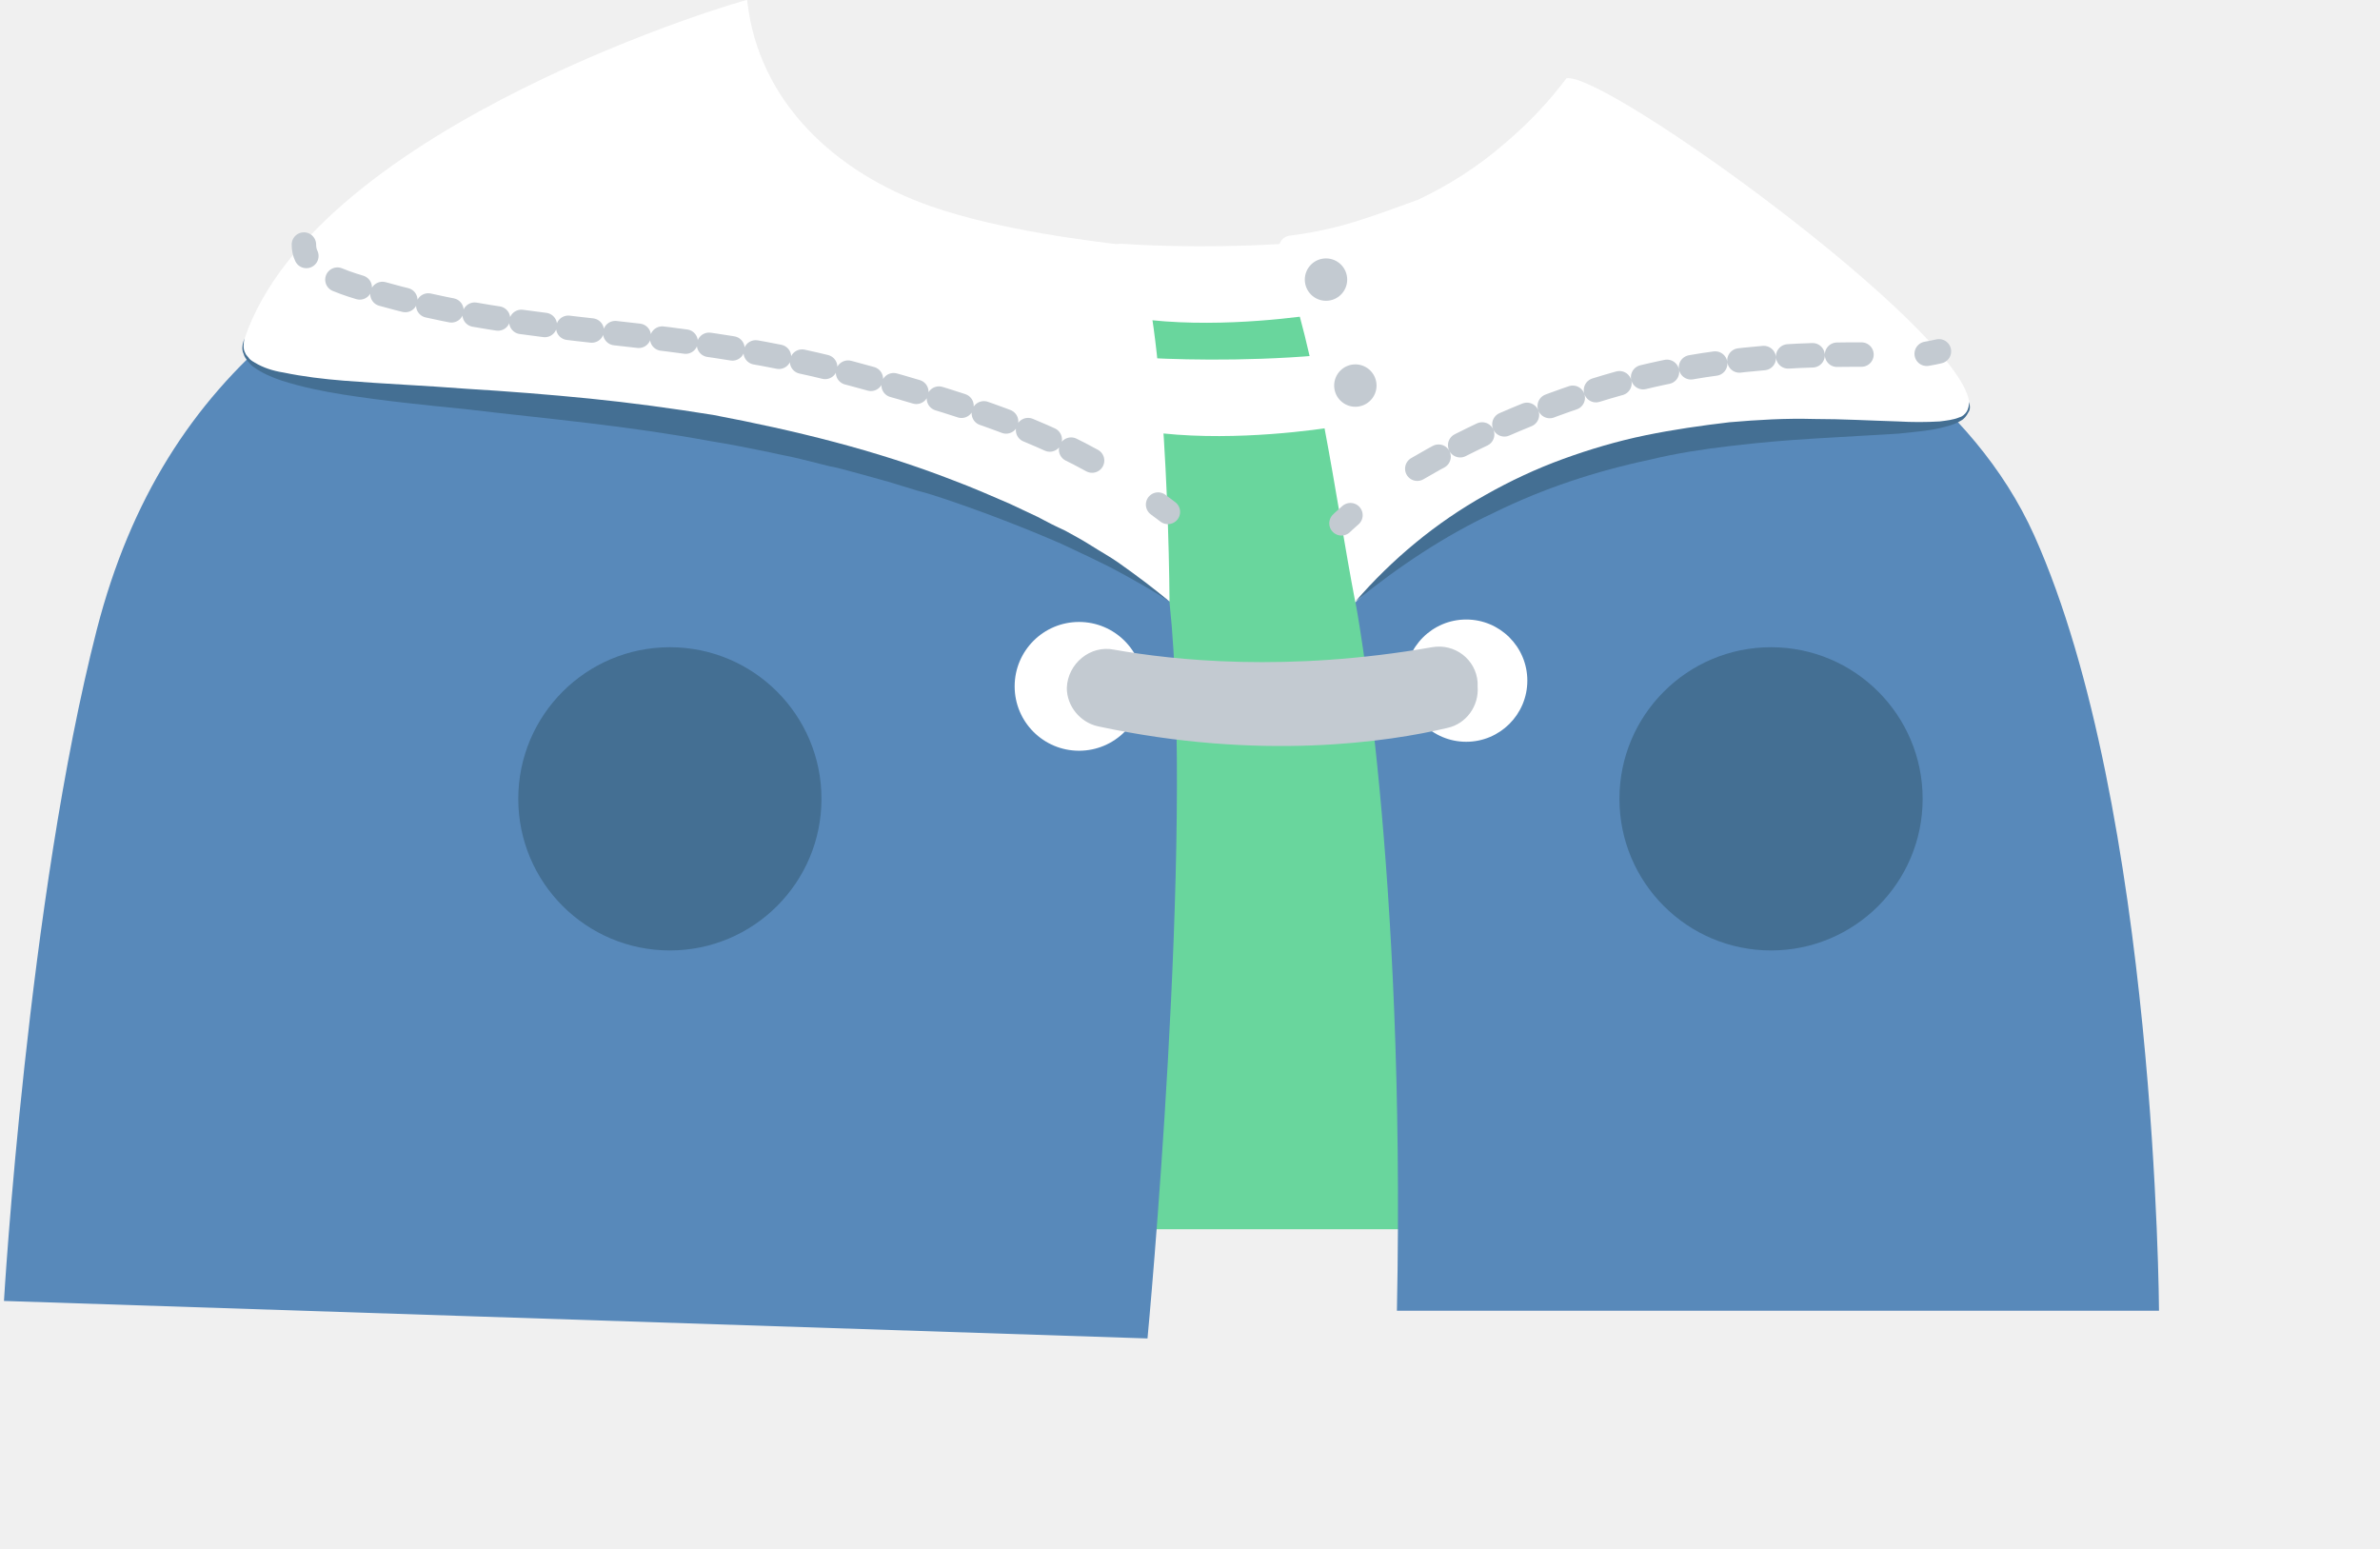
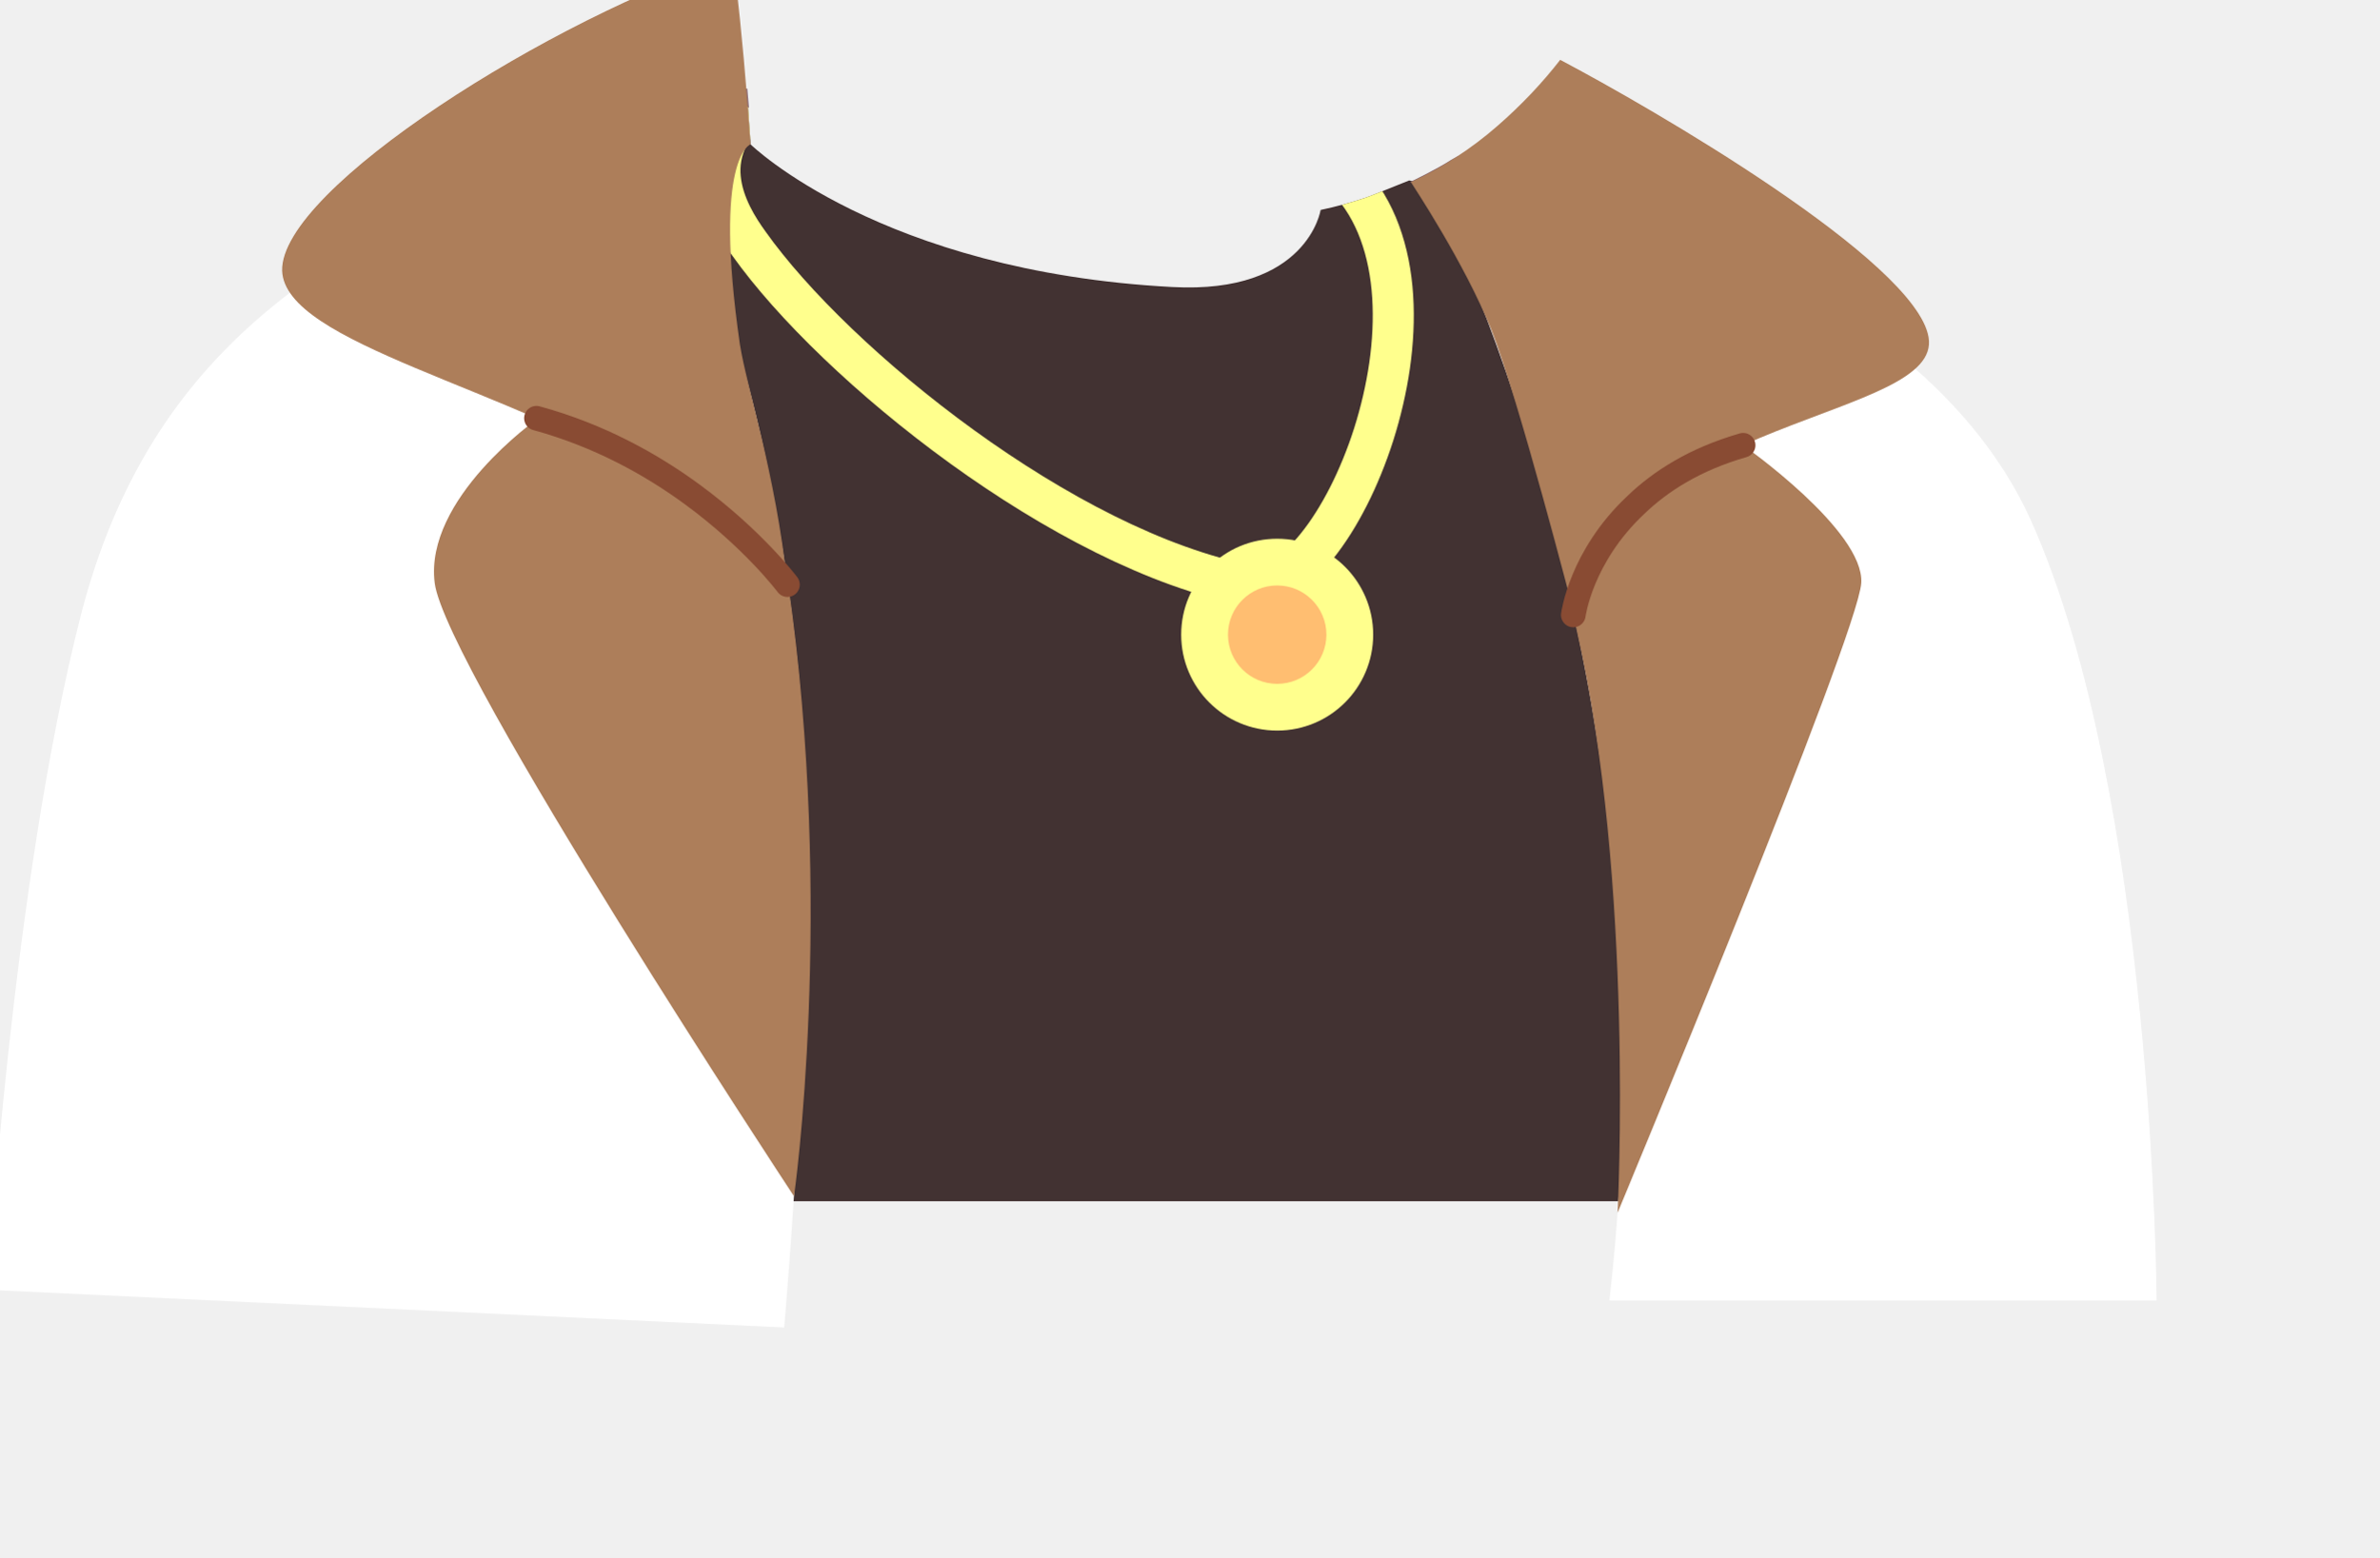
- <svg xmlns="http://www.w3.org/2000/svg" width="292" height="190" viewBox="0 0 292 190" fill="none">
-   <path d="M75.786 19.102C75.786 19.102 90.386 13.302 93.086 13.102L93.286 15.402C93.286 15.402 81.686 20.402 80.986 21.202C80.386 21.902 75.786 19.102 75.786 19.102Z" fill="#7E5D6D" />
-   <path d="M255.886 150.802H3.086C3.086 150.802 4.586 104.402 19.786 71.302C31.286 46.302 58.886 29.802 78.986 22.602C84.686 20.602 89.086 18.402 93.186 17.302C93.186 17.802 93.486 21.502 93.486 21.902C93.486 21.902 109.286 37.402 144.886 39.302C161.386 40.202 162.986 29.902 162.986 29.902C164.886 29.502 166.686 29.002 168.486 28.402C169.086 28.202 173.286 26.502 173.786 26.302C186.686 29.702 202.486 39.302 225.386 58.502C251.286 80.402 255.886 150.802 255.886 150.802Z" fill="#69D69D" />
-   <path d="M207.186 47.102C213.648 47.102 218.886 41.864 218.886 35.402C218.886 28.94 213.648 23.702 207.186 23.702C200.725 23.702 195.486 28.94 195.486 35.402C195.486 41.864 200.725 47.102 207.186 47.102Z" fill="#FFFF8D" />
-   <path d="M52.586 148.802L48.086 111.802" stroke="#544D4D" stroke-width="3" stroke-miterlimit="10" stroke-linecap="round" stroke-linejoin="round" />
-   <path d="M227.187 99.102C227.187 99.102 224.187 106.402 225.087 113.702C225.987 121.002 228.587 131.702 224.887 148.802" stroke="#544D4D" stroke-width="3" stroke-miterlimit="10" stroke-linecap="round" stroke-linejoin="round" />
-   <path d="M75.786 19.102C77.686 18.502 80.986 19.102 81.986 20.802C85.886 27.202 139.586 36.802 143.486 73.902C146.586 102.902 140.786 164.202 140.786 164.202L0.486 159.602C0.486 159.602 3.386 110.302 11.886 77.202C20.186 45.102 41.986 30.702 75.786 19.102Z" fill="#5889BA" />
-   <path d="M166.286 73.802C166.286 73.802 172.486 105.902 171.386 160.802H264.886C264.886 160.802 264.586 99.202 249.586 65.702C234.586 32.302 182.086 22.502 182.086 22.502C182.086 22.502 168.786 72.902 166.286 73.802Z" fill="#5889BA" />
-   <path d="M176.287 28.202L173.887 27.502C173.887 27.502 177.387 25.802 178.887 24.802L179.787 24.302C179.787 24.302 184.587 26.502 186.287 27.302C187.987 28.102 180.387 31.802 180.387 31.802C180.387 31.802 176.587 28.202 176.287 28.202Z" fill="#7E5D6D" />
-   <path d="M143.487 73.802C143.487 73.802 127.387 60.502 91.287 53.302C59.787 47.002 27.187 50.002 29.987 41.602C38.787 15.302 91.687 -0.198 91.687 0.002C91.687 0.102 91.687 0.102 91.687 0.202C93.087 12.502 102.487 21.202 114.187 25.302C122.787 28.302 134.087 29.602 138.187 30.102C142.087 30.502 143.387 59.602 143.487 73.802Z" fill="white" />
-   <path d="M143.486 73.802C141.386 72.402 139.186 71.202 136.986 70.002C135.886 69.402 134.786 68.902 133.586 68.302C132.486 67.802 131.286 67.202 130.186 66.702C125.586 64.702 120.886 62.902 116.186 61.302C114.986 60.902 113.786 60.502 112.586 60.202L108.986 59.102L105.386 58.102C104.186 57.802 102.986 57.402 101.786 57.202L98.186 56.302C96.986 56.002 95.786 55.802 94.486 55.502C92.086 55.002 89.586 54.502 87.086 54.102C82.186 53.202 77.186 52.502 72.186 51.902C67.186 51.302 62.186 50.802 57.186 50.202C52.186 49.702 47.186 49.202 42.086 48.402C39.586 48.002 37.086 47.502 34.586 46.702C33.386 46.302 32.186 45.802 31.086 45.002C30.786 44.802 30.586 44.502 30.386 44.302C30.186 44.002 29.986 43.802 29.886 43.402C29.586 42.802 29.786 42.102 29.986 41.502C29.886 42.102 29.786 42.802 30.086 43.302C30.186 43.602 30.486 43.802 30.586 44.002C30.786 44.202 31.086 44.402 31.286 44.502C32.286 45.102 33.486 45.502 34.786 45.702C37.186 46.202 39.686 46.502 42.186 46.702C47.186 47.102 52.186 47.302 57.286 47.702C62.286 48.002 67.386 48.402 72.386 48.902C77.386 49.402 82.486 50.102 87.486 50.902C97.486 52.802 107.386 55.202 116.886 58.902C119.286 59.802 121.586 60.802 123.886 61.802L127.286 63.402C128.386 64.002 129.586 64.602 130.686 65.102C131.786 65.702 132.886 66.302 133.986 67.002C135.086 67.702 136.186 68.302 137.186 69.002C139.586 70.702 141.586 72.202 143.486 73.802Z" fill="#446F93" />
-   <path d="M241.587 49.202C239.987 39.902 196.987 8.802 192.187 9.602C190.087 12.402 187.587 15.102 184.487 17.702C181.387 20.402 177.787 22.702 173.987 24.502C168.387 26.502 164.587 28.102 158.287 28.902C157.287 29.002 156.687 30.002 156.987 30.902C161.687 43.602 163.787 60.902 166.287 73.902C178.187 62.202 191.587 57.002 203.787 54.602C225.087 50.302 242.587 54.902 241.587 49.202Z" fill="white" />
-   <path d="M166.286 73.802C170.786 68.602 176.186 64.102 182.286 60.702C185.286 59.002 188.486 57.502 191.786 56.302C195.086 55.102 198.486 54.102 201.886 53.402C205.286 52.702 208.786 52.202 212.186 51.802C215.686 51.502 219.086 51.302 222.586 51.402C226.086 51.402 229.486 51.602 232.886 51.702C234.586 51.802 236.286 51.802 237.986 51.702C238.786 51.602 239.686 51.502 240.386 51.202C240.786 51.102 241.086 50.802 241.286 50.502C241.486 50.202 241.586 49.702 241.586 49.302C241.686 49.702 241.786 50.202 241.486 50.602C241.286 51.002 240.986 51.402 240.586 51.602C239.786 52.102 238.886 52.302 238.086 52.502C236.386 52.902 234.586 53.002 232.886 53.202C229.486 53.402 225.986 53.602 222.586 53.802C219.186 54.002 215.786 54.302 212.386 54.702C208.986 55.102 205.686 55.602 202.386 56.402C195.786 57.802 189.386 59.902 183.286 62.902C177.286 65.702 171.586 69.502 166.286 73.802Z" fill="#446F93" />
-   <path d="M132.386 92.102C136.749 92.102 140.286 88.565 140.286 84.202C140.286 79.839 136.749 76.302 132.386 76.302C128.023 76.302 124.486 79.839 124.486 84.202C124.486 88.565 128.023 92.102 132.386 92.102Z" fill="white" />
-   <path d="M82.186 116.602C92.458 116.602 100.786 108.274 100.786 98.002C100.786 87.729 92.458 79.402 82.186 79.402C71.913 79.402 63.586 87.729 63.586 98.002C63.586 108.274 71.913 116.602 82.186 116.602Z" fill="#446F93" />
-   <path d="M217.287 116.602C227.559 116.602 235.887 108.274 235.887 98.002C235.887 87.729 227.559 79.402 217.287 79.402C207.014 79.402 198.687 87.729 198.687 98.002C198.687 108.274 207.014 116.602 217.287 116.602Z" fill="#446F93" />
-   <path d="M179.887 91.002C184.029 91.002 187.387 87.644 187.387 83.502C187.387 79.36 184.029 76.002 179.887 76.002C175.745 76.002 172.387 79.36 172.387 83.502C172.387 87.644 175.745 91.002 179.887 91.002Z" fill="white" />
-   <path d="M143.286 62.802C142.886 62.502 142.486 62.202 142.086 61.902" stroke="#C3CAD1" stroke-width="3" stroke-linecap="round" stroke-linejoin="round" />
-   <path d="M133.986 56.502C125.986 52.102 117.086 49.302 106.586 46.402C82.386 39.602 65.886 41.802 44.986 35.502C43.886 35.202 42.586 34.802 41.386 34.302" stroke="#C3CAD1" stroke-width="3" stroke-linecap="round" stroke-linejoin="round" stroke-dasharray="2.9 2.9" />
-   <path d="M37.586 31.402C37.386 31.002 37.286 30.502 37.286 30.002" stroke="#C3CAD1" stroke-width="3" stroke-linecap="round" stroke-linejoin="round" />
-   <path d="M137.587 29.902C141.687 30.202 150.887 30.502 160.187 29.702C161.187 29.602 162.087 30.302 162.187 31.302L162.987 36.502C163.187 37.502 162.487 38.502 161.387 38.602C157.187 39.202 146.787 40.402 137.787 38.802C136.987 38.702 136.387 38.002 136.287 37.202L135.587 32.002C135.487 30.902 136.387 29.902 137.587 29.902Z" fill="white" />
-   <path d="M139.086 43.802C143.186 44.102 152.386 44.402 161.686 43.602C162.686 43.502 163.586 44.202 163.686 45.202L164.486 50.402C164.686 51.402 163.986 52.402 162.886 52.502C158.686 53.102 148.286 54.302 139.286 52.702C138.486 52.602 137.886 51.902 137.786 51.102L137.086 45.902C136.886 44.702 137.886 43.702 139.086 43.802Z" fill="white" />
-   <path d="M164.586 64.202C164.586 64.202 164.986 63.802 165.686 63.202" stroke="#C3CAD1" stroke-width="3" stroke-linecap="round" stroke-linejoin="round" />
-   <path d="M173.886 57.502C178.986 54.502 186.186 50.902 195.686 47.902C210.686 43.202 223.686 43.502 231.286 43.502" stroke="#C3CAD1" stroke-width="3" stroke-linecap="round" stroke-linejoin="round" stroke-dasharray="3 3" />
-   <path d="M236.386 43.402C236.986 43.302 237.486 43.202 237.886 43.102" stroke="#C3CAD1" stroke-width="3" stroke-linecap="round" stroke-linejoin="round" />
-   <path d="M136.687 79.702C143.987 81.002 157.987 82.502 175.687 79.402C178.487 78.902 181.087 80.902 181.287 83.702V84.202C181.487 86.602 179.887 88.802 177.587 89.302C170.487 91.002 154.587 93.402 134.687 89.102C132.487 88.602 130.887 86.602 130.887 84.402C130.987 81.402 133.787 79.102 136.687 79.702Z" fill="#C3CAD1" />
-   <path d="M162.686 36.902C164.122 36.902 165.286 35.738 165.286 34.302C165.286 32.866 164.122 31.702 162.686 31.702C161.25 31.702 160.086 32.866 160.086 34.302C160.086 35.738 161.25 36.902 162.686 36.902Z" fill="#C3CAD1" />
-   <path d="M166.287 49.902C167.722 49.902 168.887 48.738 168.887 47.302C168.887 45.866 167.722 44.702 166.287 44.702C164.851 44.702 163.687 45.866 163.687 47.302C163.687 48.738 164.851 49.902 166.287 49.902Z" fill="#C3CAD1" />
+ <svg xmlns="http://www.w3.org/2000/svg" width="290" height="190" viewBox="0 0 290 190" fill="none">
+   <g clip-path="url(#clip0_112_4769)">
+     <path d="M73.786 16.8C73.786 16.8 88.386 11 91.086 10.8L91.286 13.1C91.286 13.1 79.686 18.1 78.986 18.9C78.386 19.6 73.786 16.8 73.786 16.8Z" fill="#7E5D6D" />
+     <path d="M253.886 146.5H1.086C1.086 146.5 2.586 100.1 17.786 67C29.286 42 56.886 25.5 76.986 18.3C82.686 16.3 87.086 14.1 91.186 13C91.186 13.5 91.486 17.2 91.486 17.6C91.486 17.6 107.286 33.1 142.886 35C159.386 35.9 160.986 25.6 160.986 25.6C162.886 25.2 164.686 24.7 166.486 24.1C167.086 23.9 171.286 22.2 171.786 22C184.686 25.4 200.486 35 223.386 54.2C249.286 76.1 253.886 146.5 253.886 146.5Z" fill="#423232" />
+     <mask id="mask0_112_4769" style="mask-type:alpha" maskUnits="userSpaceOnUse" x="1" y="13" width="253" height="134">
+       <path d="M253.886 146.5H1.086C1.086 146.5 2.586 100.1 17.786 67C29.286 42 56.886 25.5 76.986 18.3C82.686 16.3 87.086 14.1 91.186 13C91.186 13.5 91.486 17.2 91.486 17.6C91.486 17.6 107.286 33.1 142.886 35C159.386 35.9 160.986 25.6 160.986 25.6C162.886 25.2 164.686 24.7 166.486 24.1C167.086 23.9 171.286 22.2 171.786 22C184.686 25.4 200.486 35 223.386 54.2C249.286 76.1 253.886 146.5 253.886 146.5Z" fill="#423232" />
+     </mask>
+     <g mask="url(#mask0_112_4769)">
+       <path d="M91.286 29.7C101.786 44.5 129.786 67.1 152.186 71.4C162.886 73.4 178.186 36.7 164.286 21.9C152.386 9.2 101.786 5.9 93.686 11.5C83.786 18.1 88.686 26.1 91.286 29.7Z" stroke="#FFFF8D" stroke-width="5" stroke-miterlimit="10" />
+     </g>
+     <path d="M205.186 44.8C211.648 44.8 216.886 39.562 216.886 33.1C216.886 26.638 211.648 21.4 205.186 21.4C198.725 21.4 193.486 26.638 193.486 33.1C193.486 39.562 198.725 44.8 205.186 44.8Z" fill="#FFFF8D" />
+     <path d="M50.586 146.5L46.086 109.5" stroke="#544D4D" stroke-width="3" stroke-miterlimit="10" stroke-linecap="round" stroke-linejoin="round" />
+     <path d="M225.187 96.8C225.187 96.8 222.187 104.1 223.087 111.4C223.987 118.7 226.587 129.4 222.887 146.5" stroke="#544D4D" stroke-width="3" stroke-miterlimit="10" stroke-linecap="round" stroke-linejoin="round" />
+     <path d="M73.786 16.8C75.686 16.2 78.986 16.8 79.986 18.5C83.886 24.9 93.286 43.6 97.186 80.7C100.286 109.7 95.586 161.9 95.586 161.9L-1.514 157.3C-1.514 157.3 1.386 108 9.886 74.9C18.186 42.8 39.986 28.4 73.786 16.8Z" fill="white" />
+     <path d="M174.286 22.9C174.286 22.9 205.186 81 196.186 158.6H262.886C262.886 158.6 262.586 97 247.586 63.5C232.586 30.1 180.086 20.3 180.086 20.3C180.086 20.3 176.786 21.9 174.286 22.9Z" fill="white" />
+     <path d="M174.287 22.9L171.887 22.2C171.887 22.2 175.387 20.5 176.887 19.5L177.787 19C177.787 19 182.587 21.2 184.287 22C185.987 22.8 178.387 26.5 178.387 26.5C178.387 26.5 174.587 22.9 174.287 22.9Z" fill="#7E5D6D" />
+     <path d="M65.487 51.1C65.487 51.1 51.687 60.8 52.987 71.1C54.287 81.4 96.787 145.9 96.787 145.9C96.787 145.9 101.787 110.9 96.087 71.3C96.087 71.3 91.987 65.8 84.487 60.3C79.487 56.8 73.087 53.1 65.487 51.1Z" fill="#AD7E5A" />
+     <path d="M226.886 71.1C227.286 64.7 212.486 54.3 212.486 54.3C206.586 56 202.386 58.7 199.386 61.6C192.686 67.9 191.786 75 191.786 75L192.186 76.8C199.286 107.7 197.186 147.9 197.186 147.9C197.186 147.9 226.486 77.5 226.886 71.1Z" fill="#AD7E5A" />
+     <path d="M95.987 71.3C95.987 71.3 88.987 63.9 80.587 58.7C61.987 47.2 34.687 41.9 34.387 33C34.187 23 67.387 2.1 89.387 -5C89.387 -4.9 89.387 -4.8 89.387 -4.7C89.387 -4.6 89.387 -4.5 89.387 -4.3C89.387 -4.1 89.387 -3.9 89.487 -3.7C89.487 -3.4 89.587 -3.1 89.587 -2.8C89.587 -2.6 89.587 -2.5 89.687 -2.3C90.387 3.7 90.987 10.4 91.487 17.5V17.6C91.487 17.6 86.887 19.1 90.187 42C91.087 47.6 94.487 57.4 95.987 71.3Z" fill="#AD7E5A" />
+     <path d="M191.786 74.5C191.786 74.5 185.086 48.5 181.786 40.2C178.486 32 172.286 22.7 171.986 22.2C175.886 20.4 179.386 18.1 182.486 15.4C185.586 12.7 188.086 10 190.186 7.3C201.386 13.2 233.486 31.8 235.086 41.1C236.886 51.2 197.986 50.6 191.786 74.5Z" fill="#AD7E5A" />
+     <path d="M155.686 89.1C162.148 89.1 167.386 83.862 167.386 77.4C167.386 70.938 162.148 65.7 155.686 65.7C149.225 65.7 143.986 70.938 143.986 77.4C143.986 83.862 149.225 89.1 155.686 89.1Z" fill="#FFFF8D" />
+     <path d="M155.687 83.4C159 83.4 161.687 80.714 161.687 77.4C161.687 74.086 159 71.4 155.687 71.4C152.373 71.4 149.687 74.086 149.687 77.4C149.687 80.714 152.373 83.4 155.687 83.4Z" fill="#FFBE71" />
+     <path d="M212.486 54.3C206.586 56 202.386 58.7 199.386 61.6C192.686 67.9 191.786 75 191.786 75" stroke="#894B33" stroke-width="3" stroke-miterlimit="10" stroke-linecap="round" stroke-linejoin="round" />
+     <path d="M95.987 71.3C95.987 71.3 91.887 65.8 84.387 60.3C79.487 56.7 73.087 53.1 65.387 51" stroke="#894B33" stroke-width="3" stroke-miterlimit="10" stroke-linecap="round" stroke-linejoin="round" />
+   </g>
+   <defs>
+     <clipPath id="clip0_112_4769">
+       <rect width="290" height="190" fill="white" />
+     </clipPath>
+   </defs>
</svg>
